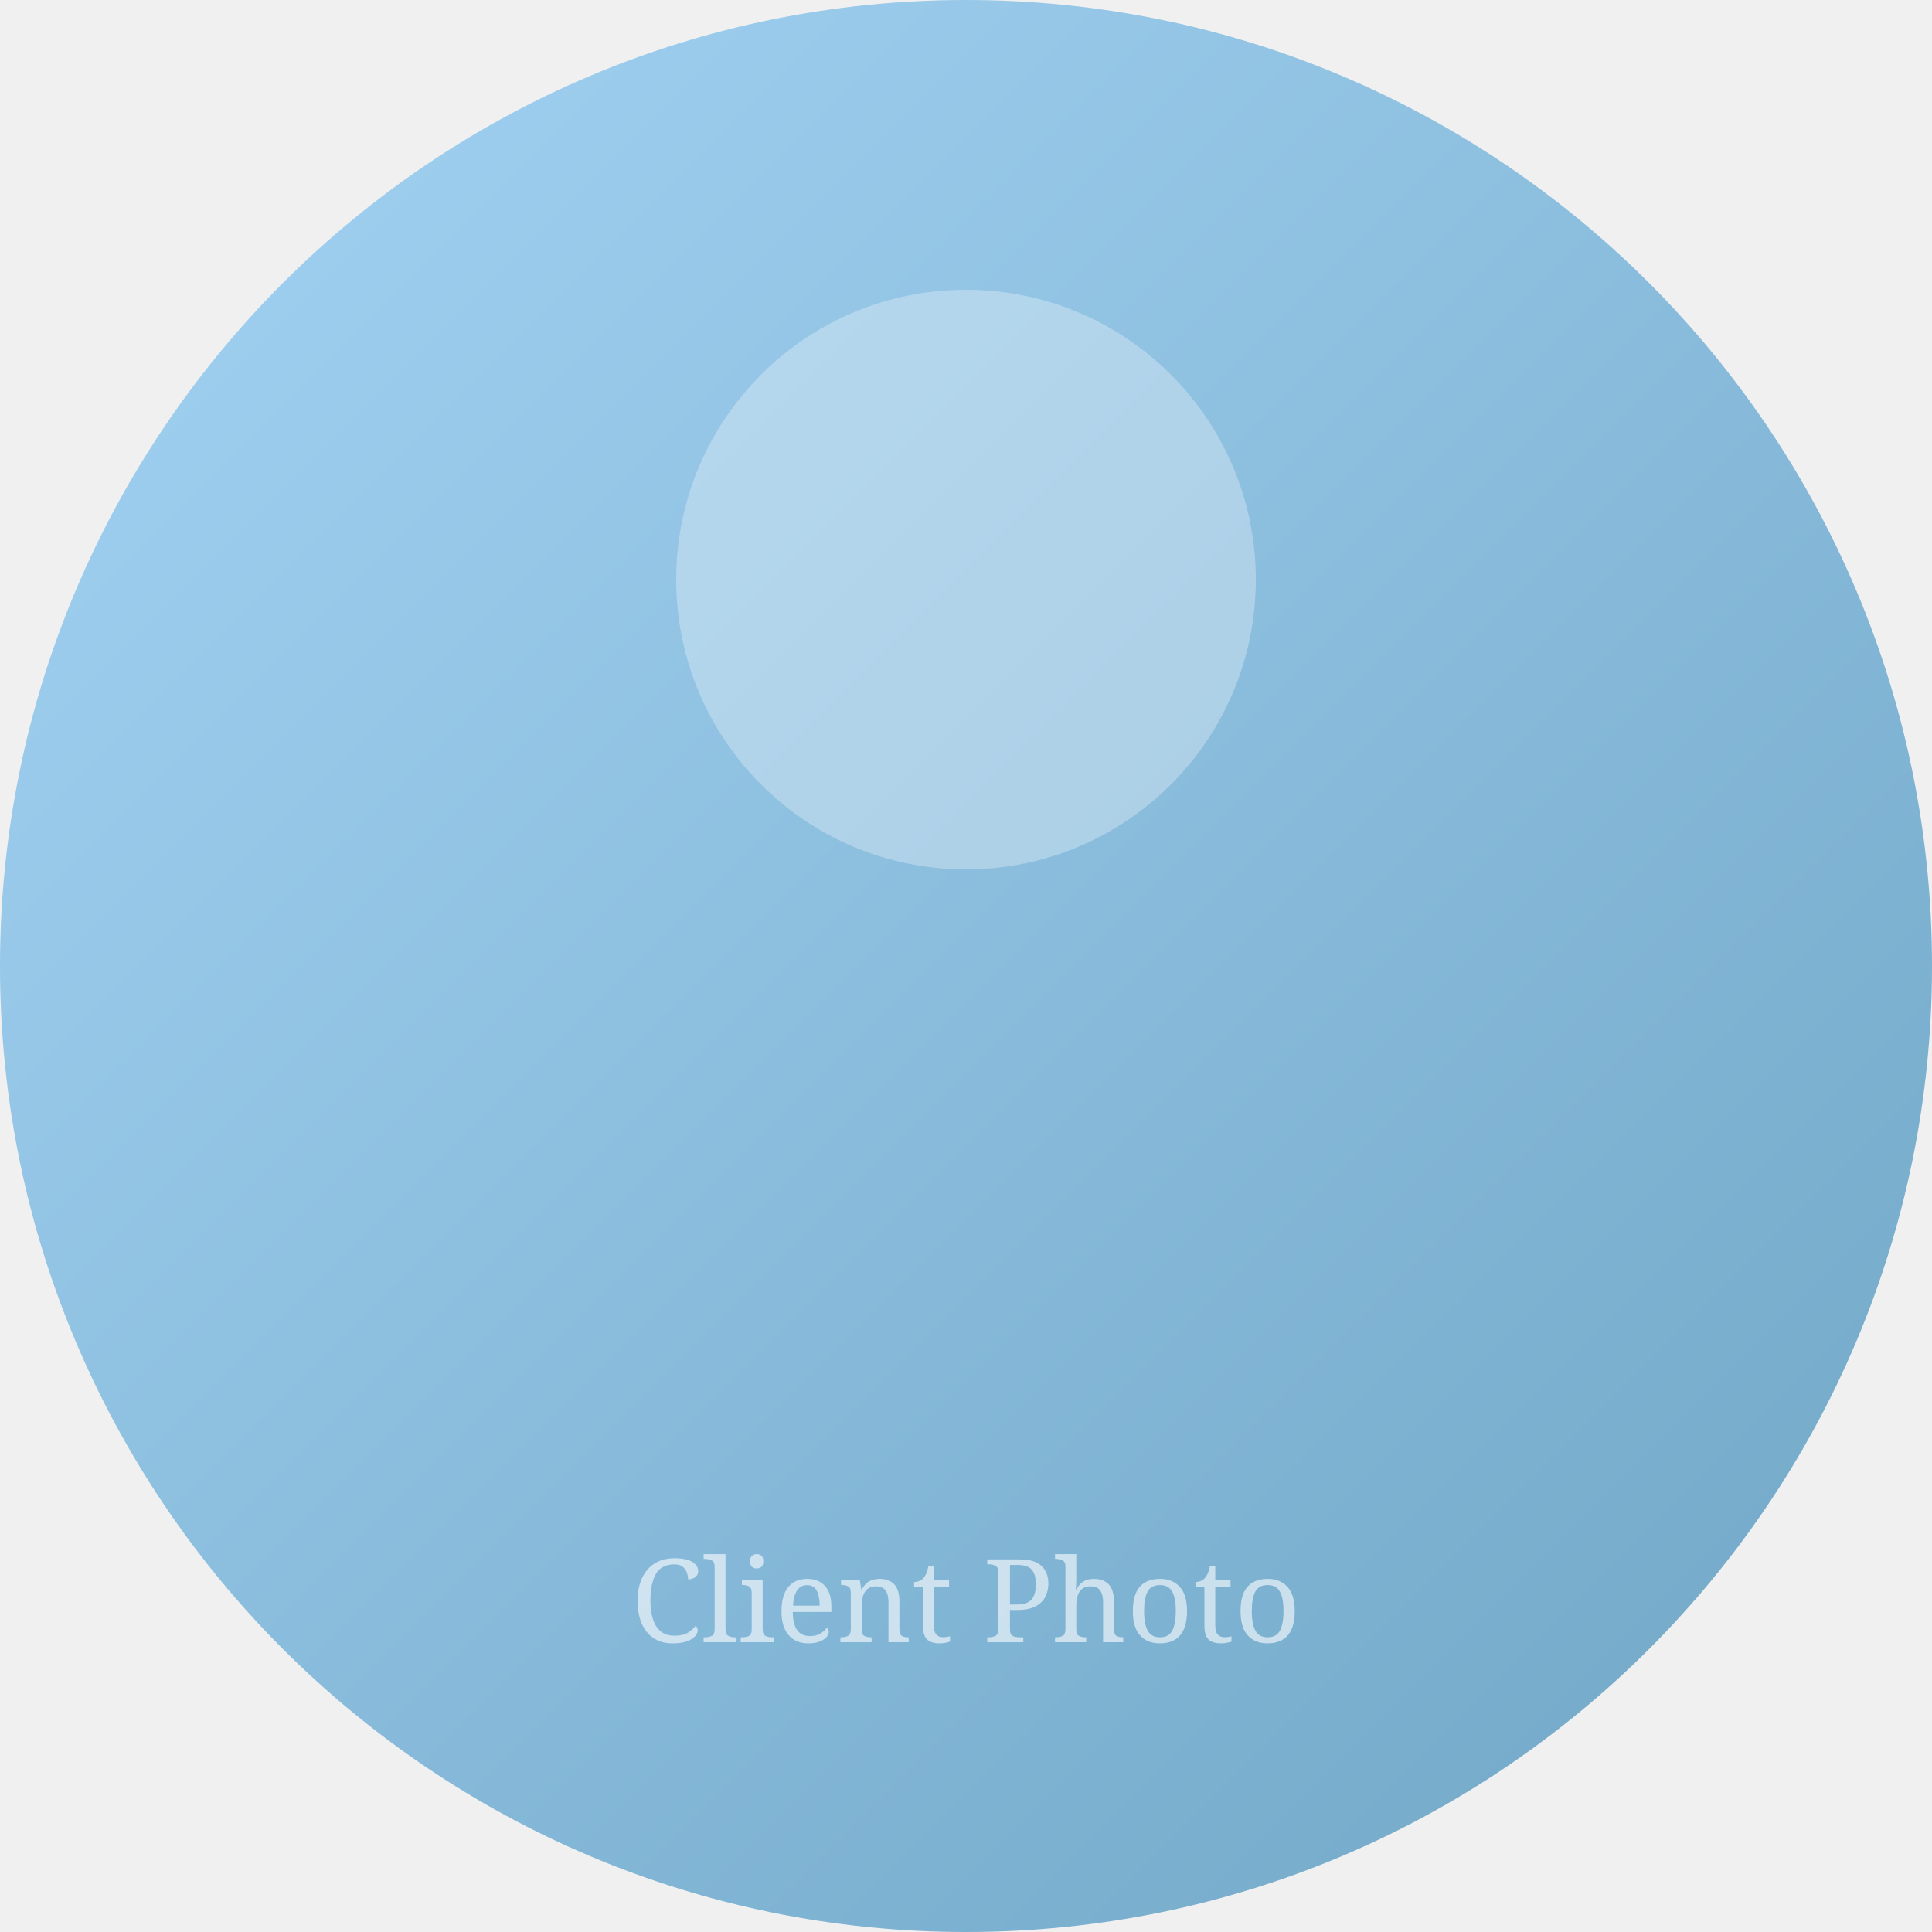
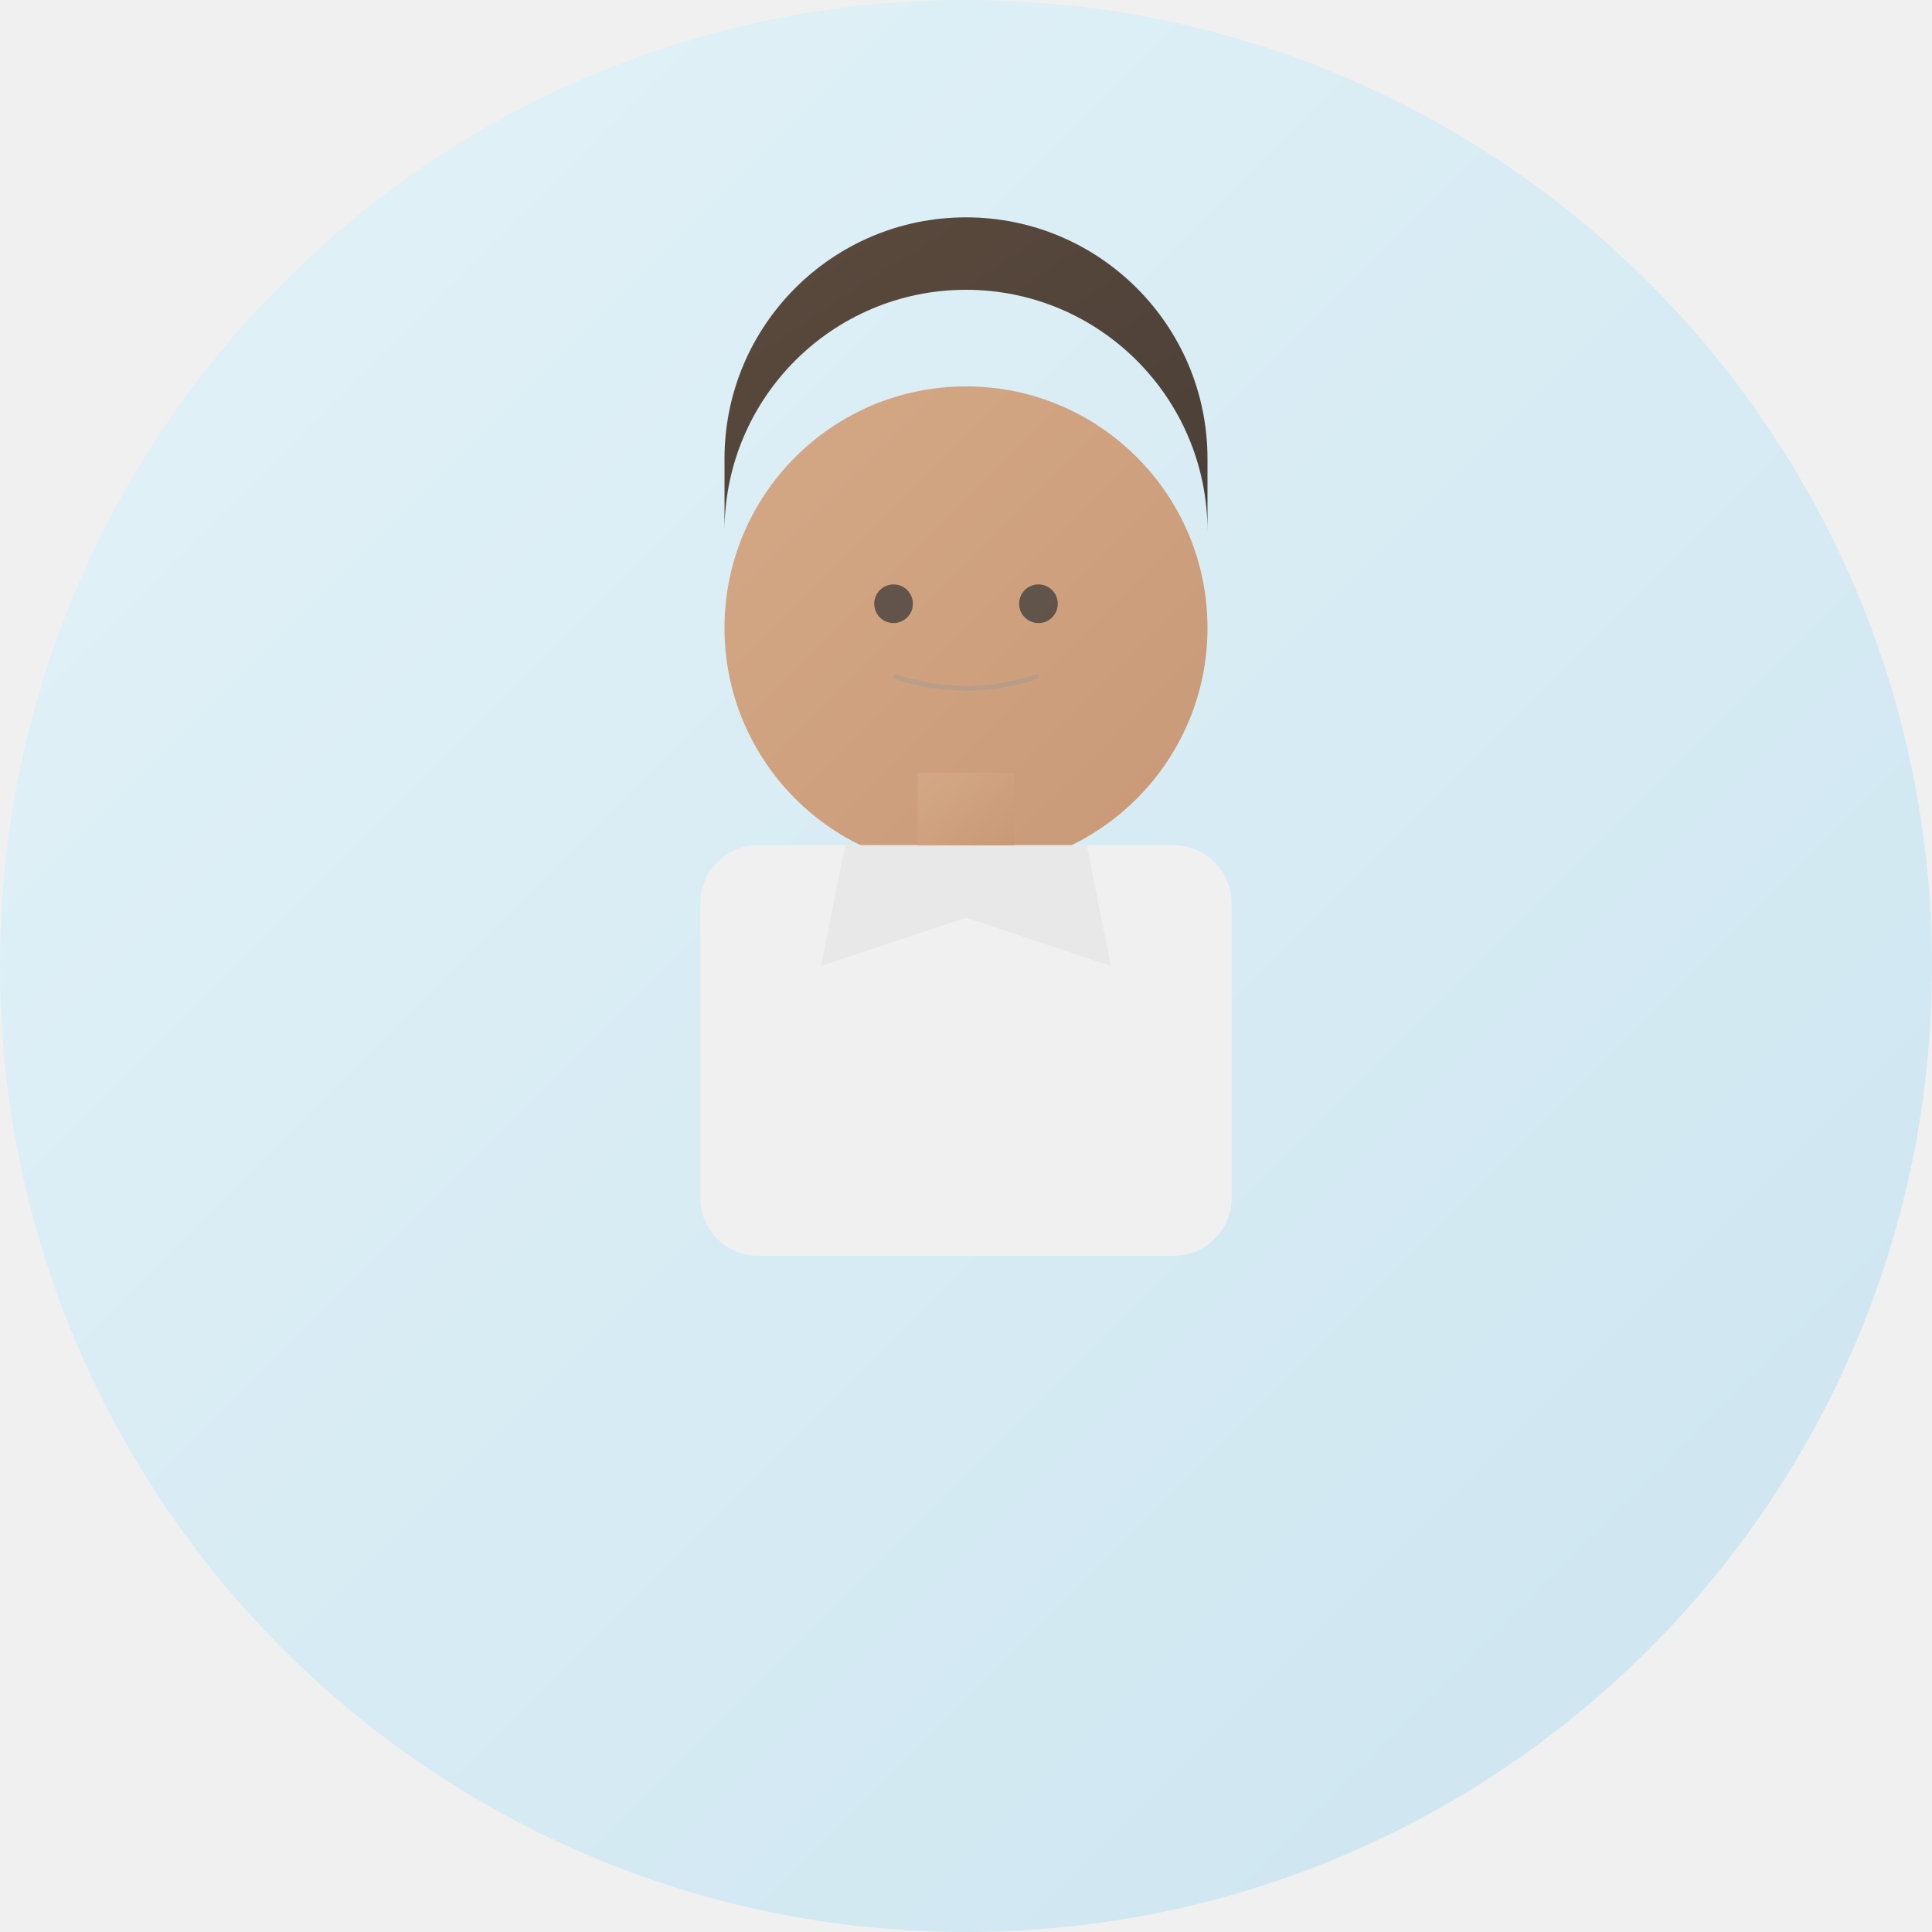
<svg xmlns="http://www.w3.org/2000/svg" width="400" height="400">
  <defs>
-     <linearGradient id="gradF2" x1="0%" y1="0%" x2="100%" y2="100%">
-       <stop offset="0%" style="stop-color:#a5d4f5;stop-opacity:1" />
-       <stop offset="100%" style="stop-color:#6fa5c4;stop-opacity:1" />
+     <linearGradient id="bg2" x1="0%" y1="0%" x2="100%" y2="100%">
+       <stop offset="0%" style="stop-color:#e3f2f8;stop-opacity:1" />
+       <stop offset="100%" style="stop-color:#cce5f0;stop-opacity:1" />
+     </linearGradient>
+     <linearGradient id="skin2" x1="0%" y1="0%" x2="100%" y2="100%">
+       <stop offset="0%" style="stop-color:#d4a886;stop-opacity:1" />
+       <stop offset="100%" style="stop-color:#c99977;stop-opacity:1" />
+     </linearGradient>
+     <linearGradient id="hair2" x1="0%" y1="0%" x2="100%" y2="100%">
+       <stop offset="0%" style="stop-color:#5c4a3d;stop-opacity:1" />
+       <stop offset="100%" style="stop-color:#4a3f37;stop-opacity:1" />
    </linearGradient>
  </defs>
-   <circle cx="200" cy="200" r="200" fill="url(#gradF2)" />
-   <circle cx="200" cy="120" r="60" fill="white" opacity="0.3" />
-   <text x="200" y="340" font-family="Georgia, serif" font-size="24" fill="white" text-anchor="middle" opacity="0.6">Client Photo</text>
+   <circle cx="200" cy="200" r="200" fill="url(#bg2)" />
+   <circle cx="200" cy="130" r="50" fill="url(#skin2)" />
+   <path d="M 150 110 A 50 50 0 0 1 250 110 L 250 95 A 50 50 0 0 0 150 95 Z" fill="url(#hair2)" />
+   <circle cx="185" cy="125" r="4" fill="#333" opacity="0.7" />
+   <circle cx="215" cy="125" r="4" fill="#333" opacity="0.7" />
+   <path d="M 185 140 Q 200 145 215 140" stroke="#999" stroke-width="1" fill="none" opacity="0.4" />
+   <rect x="145" y="175" width="110" height="85" fill="#f0f0f0" rx="12" />
+   <path d="M 175 175 L 170 200 L 200 190 L 230 200 L 225 175" fill="#e8e8e8" />
+   <rect x="190" y="160" width="20" height="15" fill="url(#skin2)" />
</svg>
